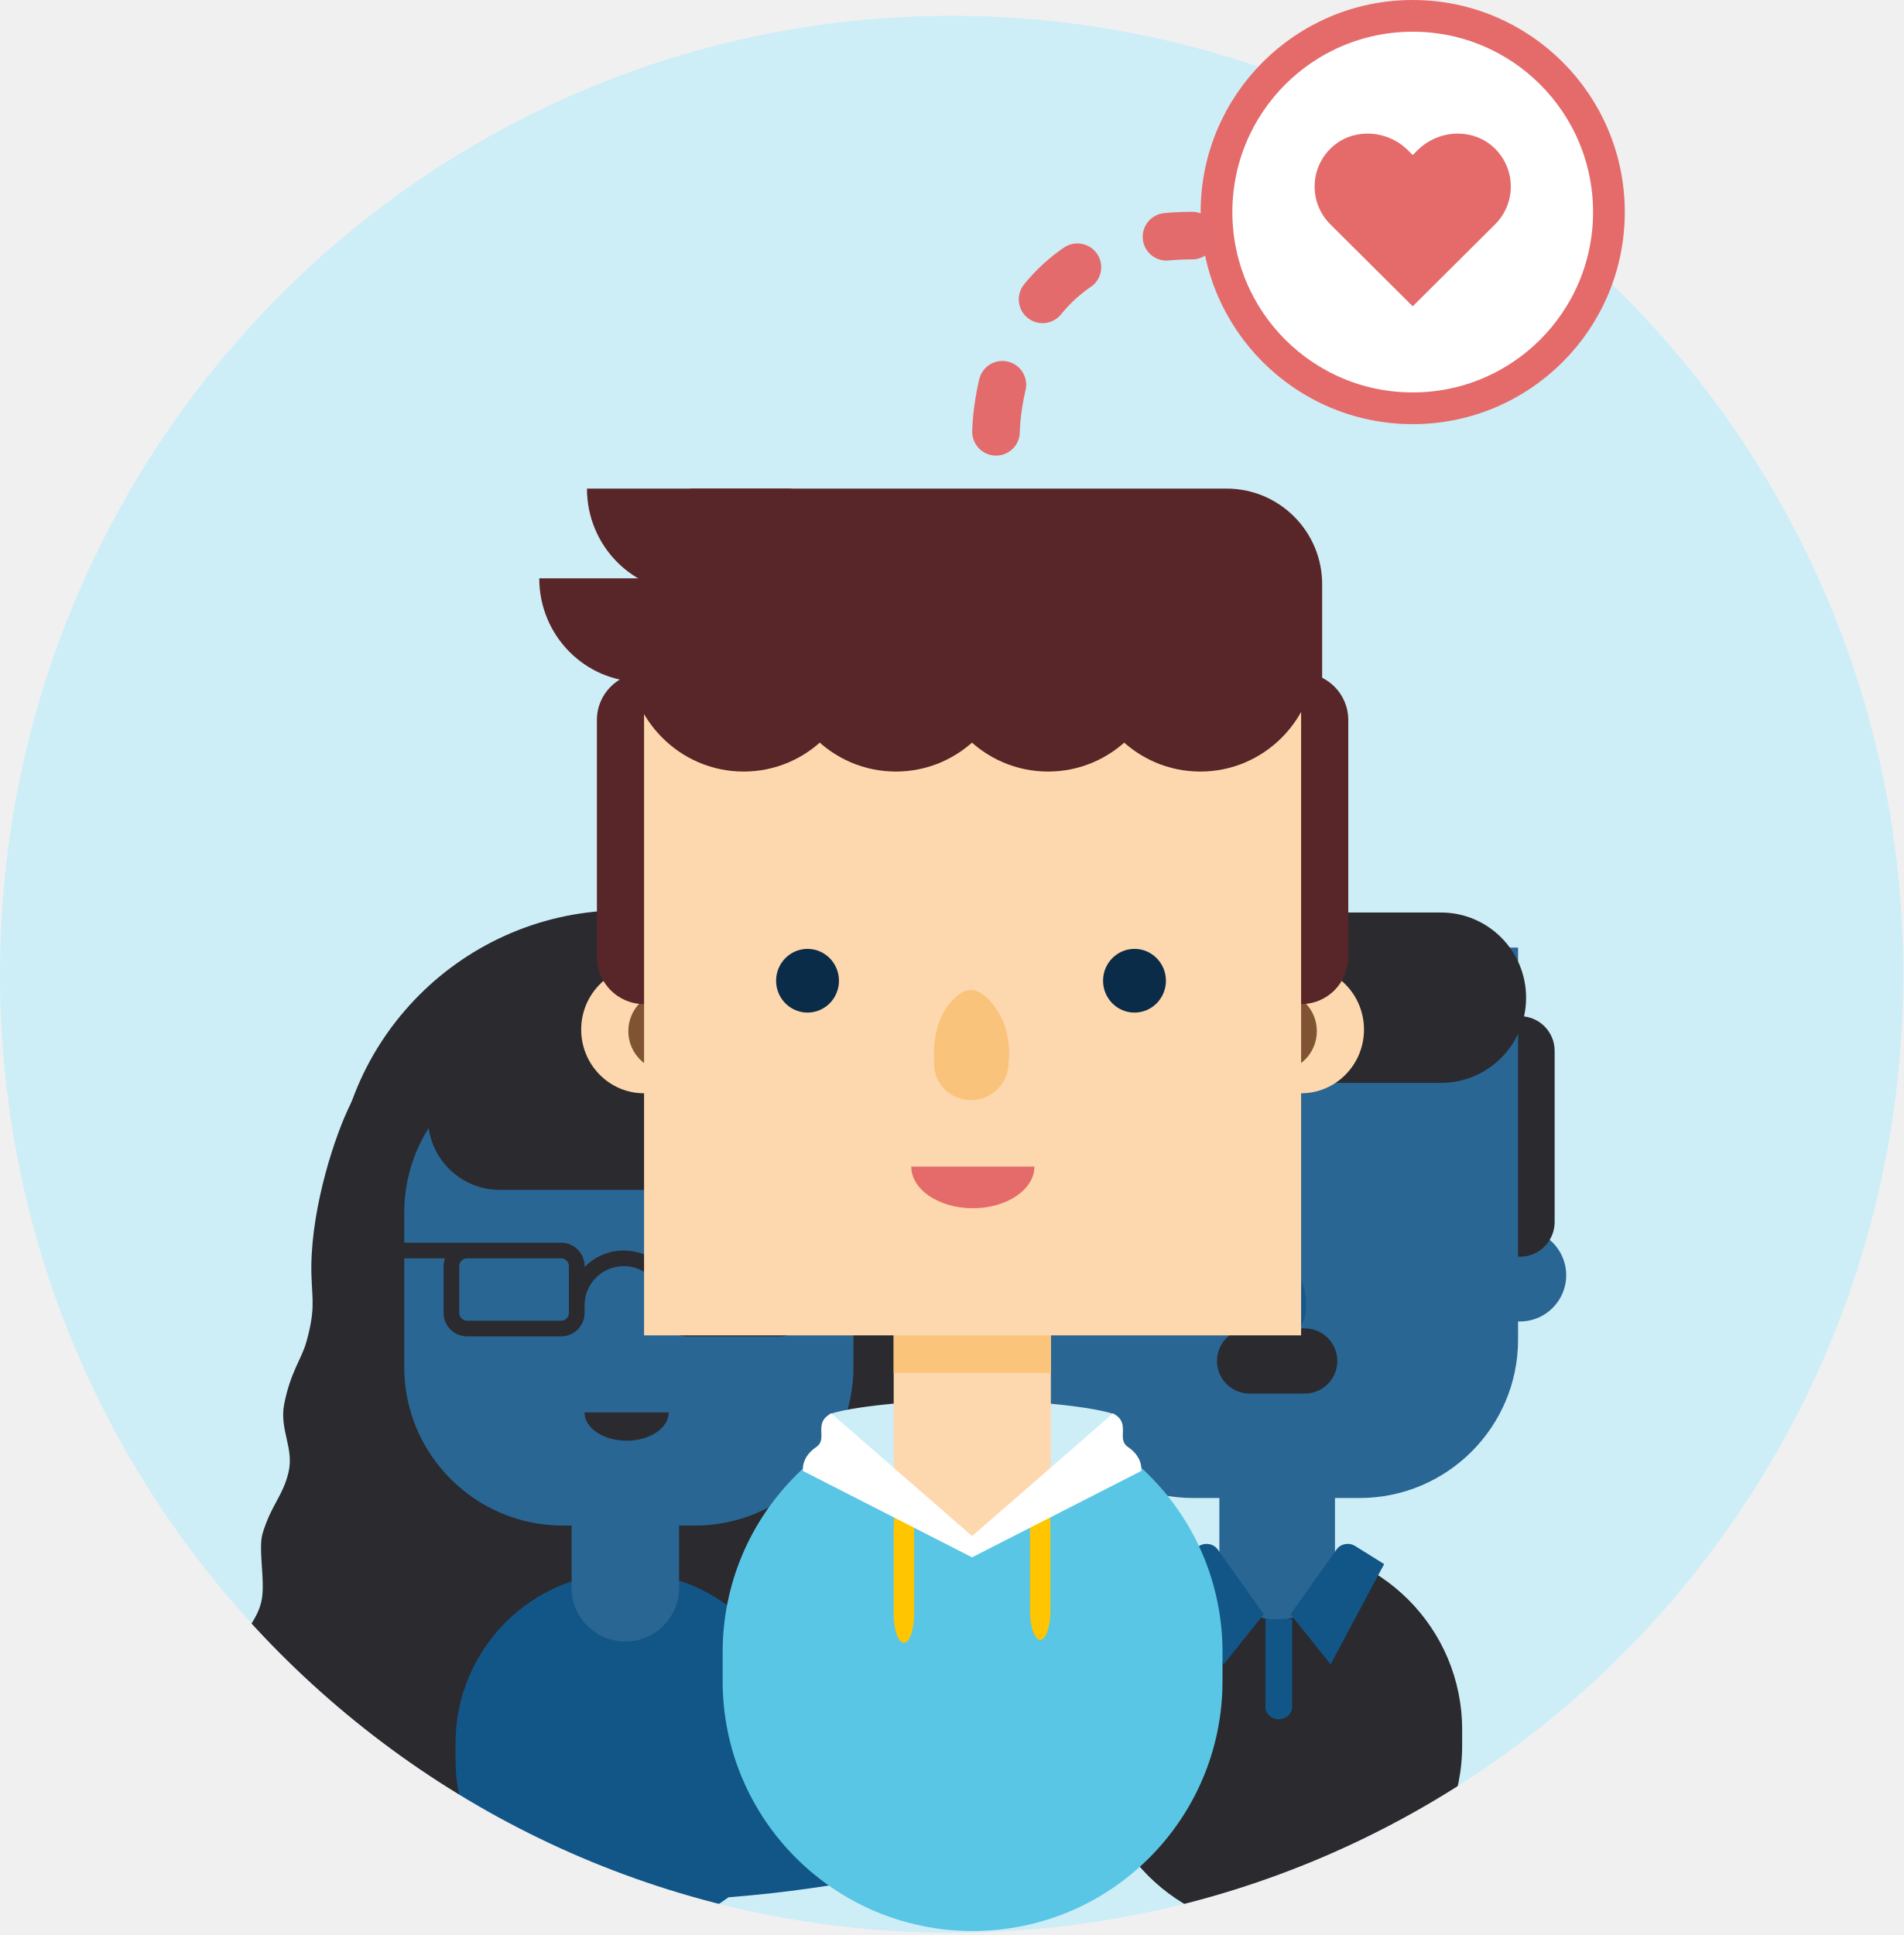
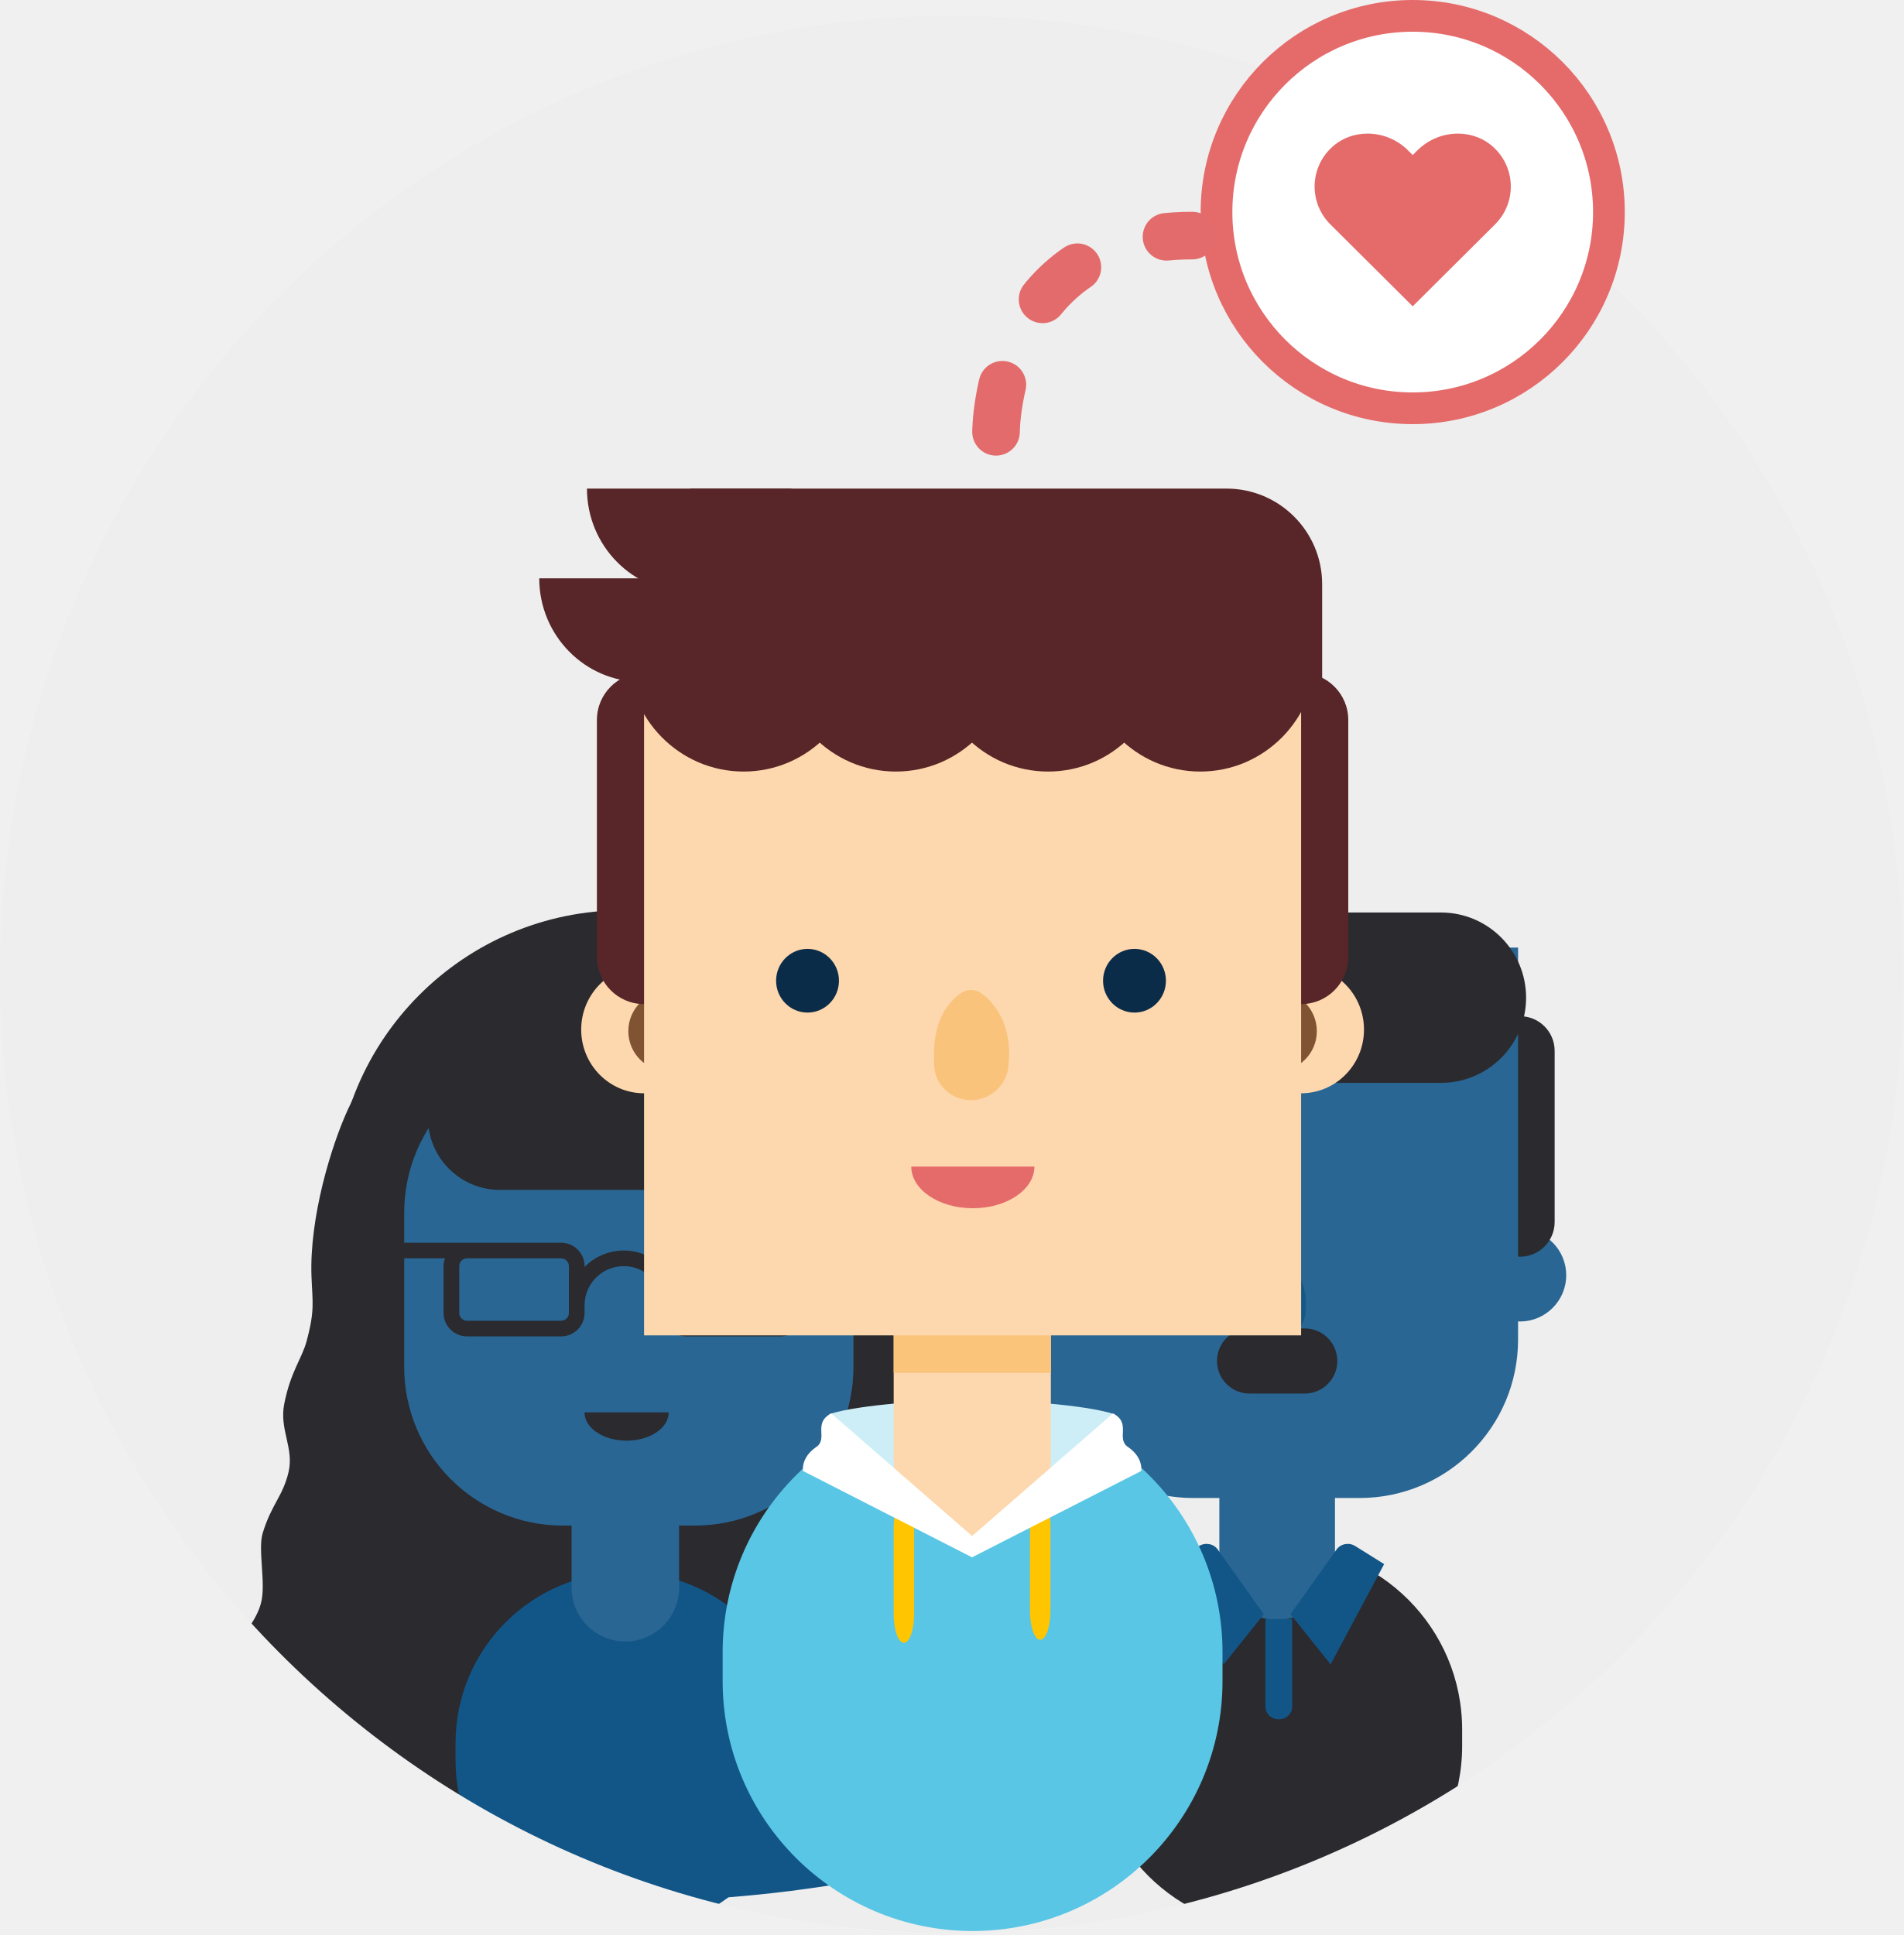
<svg xmlns="http://www.w3.org/2000/svg" xmlns:xlink="http://www.w3.org/1999/xlink" width="120px" height="122px" viewBox="0 0 120 122" version="1.1">
  <defs>
    <ellipse id="path-1" cx="60" cy="60.429" rx="60" ry="60.429" />
  </defs>
  <g id="首頁" stroke="none" stroke-width="1" fill="none" fill-rule="evenodd">
    <g id="service-ux" transform="translate(0, 1)">
      <mask id="mask-2" fill="white">
        <use xlink:href="#path-1" />
      </mask>
-       <use id="Mask" fill="#CDEEF7" xlink:href="#path-1" />
+       <use id="Mask" fill="#EEEEEE" xlink:href="#path-1" />
      <g id="human" mask="url(#mask-2)">
        <g transform="translate(62.4, 56.38936)">
          <rect id="Rectangle-348-Copy-3" fill="#2A2A2F" x="6.608" y="40.073" width="23.181" height="24.206" rx="11.59" />
          <rect id="Rectangle-342-Copy-16" fill="#296693" x="14.481" y="31.615" width="7.29" height="13.124" rx="3.645" />
          <ellipse id="Oval-38-Copy-9" fill="#CDEEF7" cx="2.964" cy="23.012" rx="2.916" ry="2.916" />
          <ellipse id="Oval-38-Copy-10" fill="#296693" cx="33.434" cy="23.012" rx="2.916" ry="2.916" />
          <rect id="Rectangle-342-Copy-5" fill="#2A2A2F" x="31.247" y="6.68" width="4.374" height="15.165" rx="2.187" />
          <rect id="Rectangle-342-Copy-6" fill="#125688" x="0.777" y="6.68" width="4.374" height="15.165" rx="2.187" />
          <path d="M2.845,2.354 L33.315,2.354 L33.315,27.068 C33.315,32.586 28.835,37.059 23.317,37.059 L12.843,37.059 C7.321,37.059 2.845,32.575 2.845,27.068 L2.845,2.354 Z" id="Rectangle-342-Copy-14" fill="#296693" />
          <path d="M17.06,22.731 C17.796,21.747 18.46,21.615 19.295,22.731 C20.129,23.848 19.921,25.235 19.921,25.235 C19.924,26.203 19.133,26.988 18.177,26.988 L18.177,26.988 C17.211,26.988 16.426,26.199 16.468,25.229 C16.468,25.229 16.324,23.715 17.06,22.731 Z" id="Rectangle-342-Copy-15" fill="#125688" opacity="0.9" />
          <rect id="Rectangle-231" fill="#2A2A2F" x="0.948" y="0.143" width="32.873" height="10.742" rx="5.371" />
          <rect id="Rectangle-231-Copy" fill="#2A2A2F" x="14.332" y="26.366" width="7.586" height="4.107" rx="2.054" />
          <path d="M14.378,40.303 L17.285,44.386 L14.754,47.547 L11.379,41.226 L13.208,40.084 C13.596,39.842 14.12,39.94 14.378,40.303 L14.378,40.303 Z" id="Shape" fill="#125688" />
          <path d="M21.872,40.303 L18.965,44.386 L21.496,47.547 L24.871,41.226 L23.042,40.084 C22.654,39.842 22.13,39.94 21.872,40.303 L21.872,40.303 Z" id="Shape" fill="#125688" />
          <path d="M18.228,51.011 L18.228,51.011 C17.762,51.011 17.385,50.658 17.385,50.221 L17.385,44.69 L19.072,44.69 L19.072,50.221 C19.072,50.658 18.694,51.011 18.228,51.011 L18.228,51.011 Z" id="Shape" fill="#125688" />
        </g>
      </g>
      <g id="human" mask="url(#mask-2)">
        <g transform="translate(12, 56.38936)">
          <path d="M52.581,52.125 C51.563,49.905 52.437,49.358 51.812,47.013 C51.404,45.487 50.494,44.87 50.182,43.59 C49.886,42.375 50.404,40.258 50.092,39.241 C49.529,37.404 48.822,36.918 48.463,35.401 C48.1,33.875 49.051,32.718 48.734,31.099 C48.337,29.07 47.624,28.239 47.331,27.167 C46.788,25.177 46.955,24.68 47.014,23.049 C47.15,19.348 45.769,14.805 44.706,12.501 C43.503,9.893 41.923,8.437 40.047,7.643 L27.327,7.643 L27.327,62.465 C42.262,62.604 54.482,58.024 54.482,58.024 C54.437,54.045 53.763,54.702 52.581,52.125 L52.581,52.125 Z" id="Shape" fill="#125688" />
          <path d="M2.073,52.158 C3.091,49.938 2.216,49.391 2.842,47.046 C3.249,45.52 4.159,44.903 4.471,43.623 C4.768,42.408 4.25,40.291 4.562,39.274 C5.125,37.437 5.832,36.951 6.191,35.434 C6.553,33.908 5.603,32.751 5.92,31.132 C6.317,29.103 7.03,28.272 7.323,27.2 C7.866,25.21 7.699,24.713 7.639,23.082 C7.504,19.381 8.884,14.838 9.948,12.534 C11.151,9.926 12.731,8.47 14.607,7.677 L27.327,7.677 L27.327,62.498 C12.392,62.637 0.172,58.057 0.172,58.057 C0.217,54.078 0.891,54.735 2.073,52.158 L2.073,52.158" id="Shape" fill="#2A2A2F" />
          <rect id="Rectangle-342-Copy-6" fill="#2A2A2F" x="9.109" y="0" width="36.436" height="56.098" rx="18.218" />
          <rect id="Rectangle-348-Copy-3" fill="#125688" x="16.721" y="41.744" width="21.549" height="22.621" rx="10.775" />
          <rect id="Rectangle-342-Copy-16" fill="#296693" x="24.04" y="33.84" width="6.776" height="12.264" rx="3.388" />
          <path d="M13.485,19.071 C13.485,13.546 17.958,9.068 23.492,9.068 L31.805,9.068 C37.331,9.068 41.811,13.551 41.811,19.071 L41.811,28.795 C41.811,34.319 37.338,38.797 31.805,38.797 L23.492,38.797 C17.965,38.797 13.485,34.314 13.485,28.795 L13.485,19.071 Z" id="Rectangle-342-Copy-14" fill="#296693" />
          <rect id="Rectangle-231-Copy" fill="#2A2A2F" x="14.984" y="8.564" width="25.421" height="9.068" rx="4.534" />
          <path d="M30.161,31.66 C30.161,32.645 28.973,33.444 27.508,33.444 C26.041,33.444 24.853,32.645 24.853,31.66 L30.161,31.66 Z" id="Fill-41-Copy-2" fill="#2A2A2F" />
          <path d="M41.525,20.963 L31.278,20.963 C30.461,20.963 29.796,21.625 29.796,22.439 L29.796,22.492 C29.168,21.853 28.293,21.455 27.327,21.455 C26.36,21.455 25.486,21.853 24.858,22.492 L24.858,22.439 C24.858,21.625 24.193,20.963 23.376,20.963 L13.129,20.963 C12.856,20.963 12.635,21.183 12.635,21.455 C12.635,21.727 12.856,21.947 13.129,21.947 L16.055,21.947 C16,22.101 15.968,22.266 15.968,22.439 L15.968,25.392 C15.968,26.206 16.633,26.868 17.45,26.868 L23.376,26.868 C24.193,26.868 24.858,26.206 24.858,25.392 L24.858,24.9 C24.858,23.543 25.965,22.439 27.327,22.439 C28.688,22.439 29.796,23.543 29.796,24.9 L29.796,25.392 C29.796,26.206 30.461,26.868 31.278,26.868 L37.204,26.868 C38.021,26.868 38.685,26.206 38.685,25.392 L38.685,22.439 C38.685,22.266 38.654,22.101 38.599,21.947 L41.525,21.947 C41.798,21.947 42.019,21.727 42.019,21.455 C42.019,21.183 41.798,20.963 41.525,20.963 L41.525,20.963 Z M23.87,25.392 C23.87,25.663 23.649,25.884 23.376,25.884 L17.45,25.884 C17.178,25.884 16.956,25.663 16.956,25.392 L16.956,22.439 C16.956,22.168 17.178,21.947 17.45,21.947 L23.376,21.947 C23.649,21.947 23.87,22.168 23.87,22.439 L23.87,25.392 L23.87,25.392 Z M37.698,22.439 L37.698,25.392 C37.698,25.663 37.476,25.884 37.204,25.884 L31.278,25.884 C31.005,25.884 30.784,25.663 30.784,25.392 L30.784,22.439 C30.784,22.168 31.005,21.947 31.278,21.947 L37.204,21.947 C37.476,21.947 37.698,22.168 37.698,22.439 L37.698,22.439 Z" id="glasses" fill="#2A2A2F" />
        </g>
      </g>
      <g id="human" mask="url(#mask-2)">
        <g transform="translate(34, 29.8058)">
          <rect id="Rectangle-348-Copy-3" fill="#59C6E5" x="11.563" y="57.605" width="31.517" height="33.338" rx="15.758" />
          <path d="M27.267,57.438 C24.8,57.455 20.161,57.743 18.282,58.355 L27.267,66.844 L36.253,58.355 C34.374,57.743 29.735,57.455 27.267,57.438 L27.267,57.438 Z" id="Shape" fill="#CDEEF7" />
          <rect id="Rectangle-342-Copy-16" fill="#FDD7AD" x="22.347" y="46.815" width="9.911" height="19.313" rx="4.955" />
          <polygon id="Fill-4" fill="#FAC47B" points="22.347 55.753 32.259 55.753 32.259 53.087 22.347 53.087" />
          <ellipse id="Oval-38-Copy-9" fill="#FDD7AD" cx="6.608" cy="34.108" rx="3.964" ry="4.017" />
          <ellipse id="Oval-38-Copy-10" fill="#FDD7AD" cx="48.036" cy="34.108" rx="3.964" ry="4.017" />
          <ellipse id="Oval-38-Copy-11" fill="#805333" cx="46.549" cy="34.208" rx="2.478" ry="2.51" />
          <ellipse id="Oval-38-Copy-12" fill="#805333" cx="8.094" cy="34.208" rx="2.478" ry="2.51" />
          <rect id="Rectangle-342-Copy-5" fill="#582628" x="45.062" y="11.615" width="5.947" height="20.887" rx="2.973" />
          <rect id="Rectangle-342-Copy-6" fill="#582628" x="3.635" y="11.615" width="5.947" height="20.887" rx="2.973" />
          <rect id="Rectangle-342-Copy-14" fill="#FDD7AD" x="6.608" y="5.59" width="41.428" height="47.798" />
          <path d="M6.446,0 L43.338,0 C46.665,0 49.362,2.704 49.362,6.025 L49.362,12.05 L6.446,12.05 L6.446,0 Z M6.446,0 L9.512,0 L9.512,6.025 L6.446,6.025 L6.446,0 Z" id="Combined-Shape-Copy" fill="#582628" />
          <path d="M25.704,32.697 C26.704,31.341 27.607,31.159 28.742,32.697 C29.877,34.235 29.595,36.175 29.595,36.175 C29.599,37.492 28.522,38.56 27.209,38.56 L27.237,38.56 C25.915,38.56 24.841,37.497 24.896,36.167 C24.896,36.167 24.703,34.053 25.704,32.697 Z" id="Rectangle-342-Copy-15" fill="#FAC176" opacity="0.9" />
          <path d="M39.512,31.029 C39.512,32.137 38.624,33.037 37.53,33.037 C36.436,33.037 35.548,32.137 35.548,31.029 C35.548,29.92 36.436,29.02 37.53,29.02 C38.624,29.02 39.512,29.92 39.512,31.029" id="Fill-49-Copy-4" fill="#0B2C48" />
          <path d="M18.897,31.029 C18.897,32.137 18.009,33.037 16.915,33.037 C15.821,33.037 14.933,32.137 14.933,31.029 C14.933,29.92 15.821,29.02 16.915,29.02 C18.009,29.02 18.897,29.92 18.897,31.029" id="Fill-49-Copy-5" fill="#0B2C48" />
          <path d="M31.22,42.744 C31.22,44.196 29.481,45.373 27.339,45.373 C25.194,45.373 23.456,44.196 23.456,42.744 L31.22,42.744 Z" id="Fill-41-Copy-2" fill="#E56B6B" />
          <path d="M6.446,12.188 C10.006,12.188 12.893,9.264 12.893,5.657 C12.893,5.657 0,5.657 0,5.657 C0,9.264 2.886,12.188 6.446,12.188 Z" id="Oval-50-Copy-2" fill="#582628" />
          <path d="M12.887,17.84 C16.919,17.84 20.188,14.528 20.188,10.443 C20.188,10.443 5.587,10.443 5.587,10.443 C5.587,14.528 8.855,17.84 12.887,17.84 Z" id="Oval-50-Copy-2" fill="#582628" />
          <path d="M22.485,17.84 C26.517,17.84 29.785,14.528 29.785,10.443 C29.785,10.443 15.185,10.443 15.185,10.443 C15.185,14.528 18.453,17.84 22.485,17.84 Z" id="Oval-50-Copy-2" fill="#582628" />
          <path d="M32.083,17.84 C36.115,17.84 39.383,14.528 39.383,10.443 C39.383,10.443 24.782,10.443 24.782,10.443 C24.782,14.528 28.051,17.84 32.083,17.84 Z" id="Oval-50-Copy-2" fill="#582628" />
          <path d="M41.681,17.84 C45.712,17.84 48.981,14.528 48.981,10.443 C48.981,10.443 34.38,10.443 34.38,10.443 C34.38,14.528 37.649,17.84 41.681,17.84 Z" id="Oval-50-Copy-2" fill="#582628" />
          <path d="M9.455,6.531 C13.015,6.531 15.901,3.607 15.901,-7.25116065e-17 C15.901,1.31468812e-08 3.008,-7.25116065e-17 3.008,-7.25116065e-17 C3.008,3.607 5.894,6.531 9.455,6.531 Z" id="Oval-50-Copy-3" fill="#582628" />
          <path d="M22.992,72.773 L22.992,72.773 C22.637,72.773 22.347,71.958 22.347,70.962 L22.347,65.531 C22.347,64.535 22.637,63.72 22.992,63.72 L22.992,63.72 C23.346,63.72 23.636,64.535 23.636,65.531 L23.636,70.962 C23.636,71.958 23.346,72.773 22.992,72.773 L22.992,72.773 Z" id="Shape" fill="#FFC500" />
          <path d="M31.587,72.583 L31.587,72.583 C31.232,72.583 30.942,71.768 30.942,70.772 L30.942,65.341 C30.942,64.345 31.232,63.53 31.587,63.53 L31.587,63.53 C31.941,63.53 32.231,64.345 32.231,65.341 L32.231,70.772 C32.231,71.768 31.941,72.583 31.587,72.583 L31.587,72.583 Z" id="Shape-Copy" fill="#FFC500" />
          <path d="M36.176,58.308 L27.292,66.039 L18.409,58.308 C17.223,58.932 18.242,59.897 17.464,60.427 C16.476,61.099 16.631,61.939 16.631,61.939 L27.288,67.382 L37.954,61.939 C37.954,61.939 38.109,61.099 37.121,60.427 C36.343,59.897 37.361,58.932 36.176,58.308 Z" id="Shape" fill="#FFFFFF" />
        </g>
      </g>
      <g id="check" transform="translate(76.70103, 0)">
        <g id="Group-3">
          <ellipse id="Oval-6" stroke="#E56B6B" stroke-width="2" fill="#FFFFFF" cx="12.371" cy="12.371" rx="12.371" ry="12.371" />
          <path d="M9.523,7.423 C8.702,7.423 7.889,7.709 7.253,8.304 C5.855,9.614 5.83,11.805 7.178,13.146 L12.371,18.313 L17.564,13.146 C18.912,11.805 18.887,9.614 17.489,8.304 C16.853,7.709 16.04,7.423 15.22,7.423 C14.296,7.423 13.365,7.785 12.67,8.477 L12.371,8.774 L12.072,8.477 C11.378,7.785 10.446,7.423 9.523,7.423 L9.523,7.423 Z" id="heart" fill="#E56B6B" />
        </g>
      </g>
      <path d="M62.8,26.226 C62.8,26.226 62.8,13.854 75.171,13.854" id="Stroke-4" stroke="#E46B6B" stroke-width="3" stroke-linecap="round" stroke-linejoin="bevel" stroke-dasharray="3,6" />
    </g>
  </g>
</svg>
